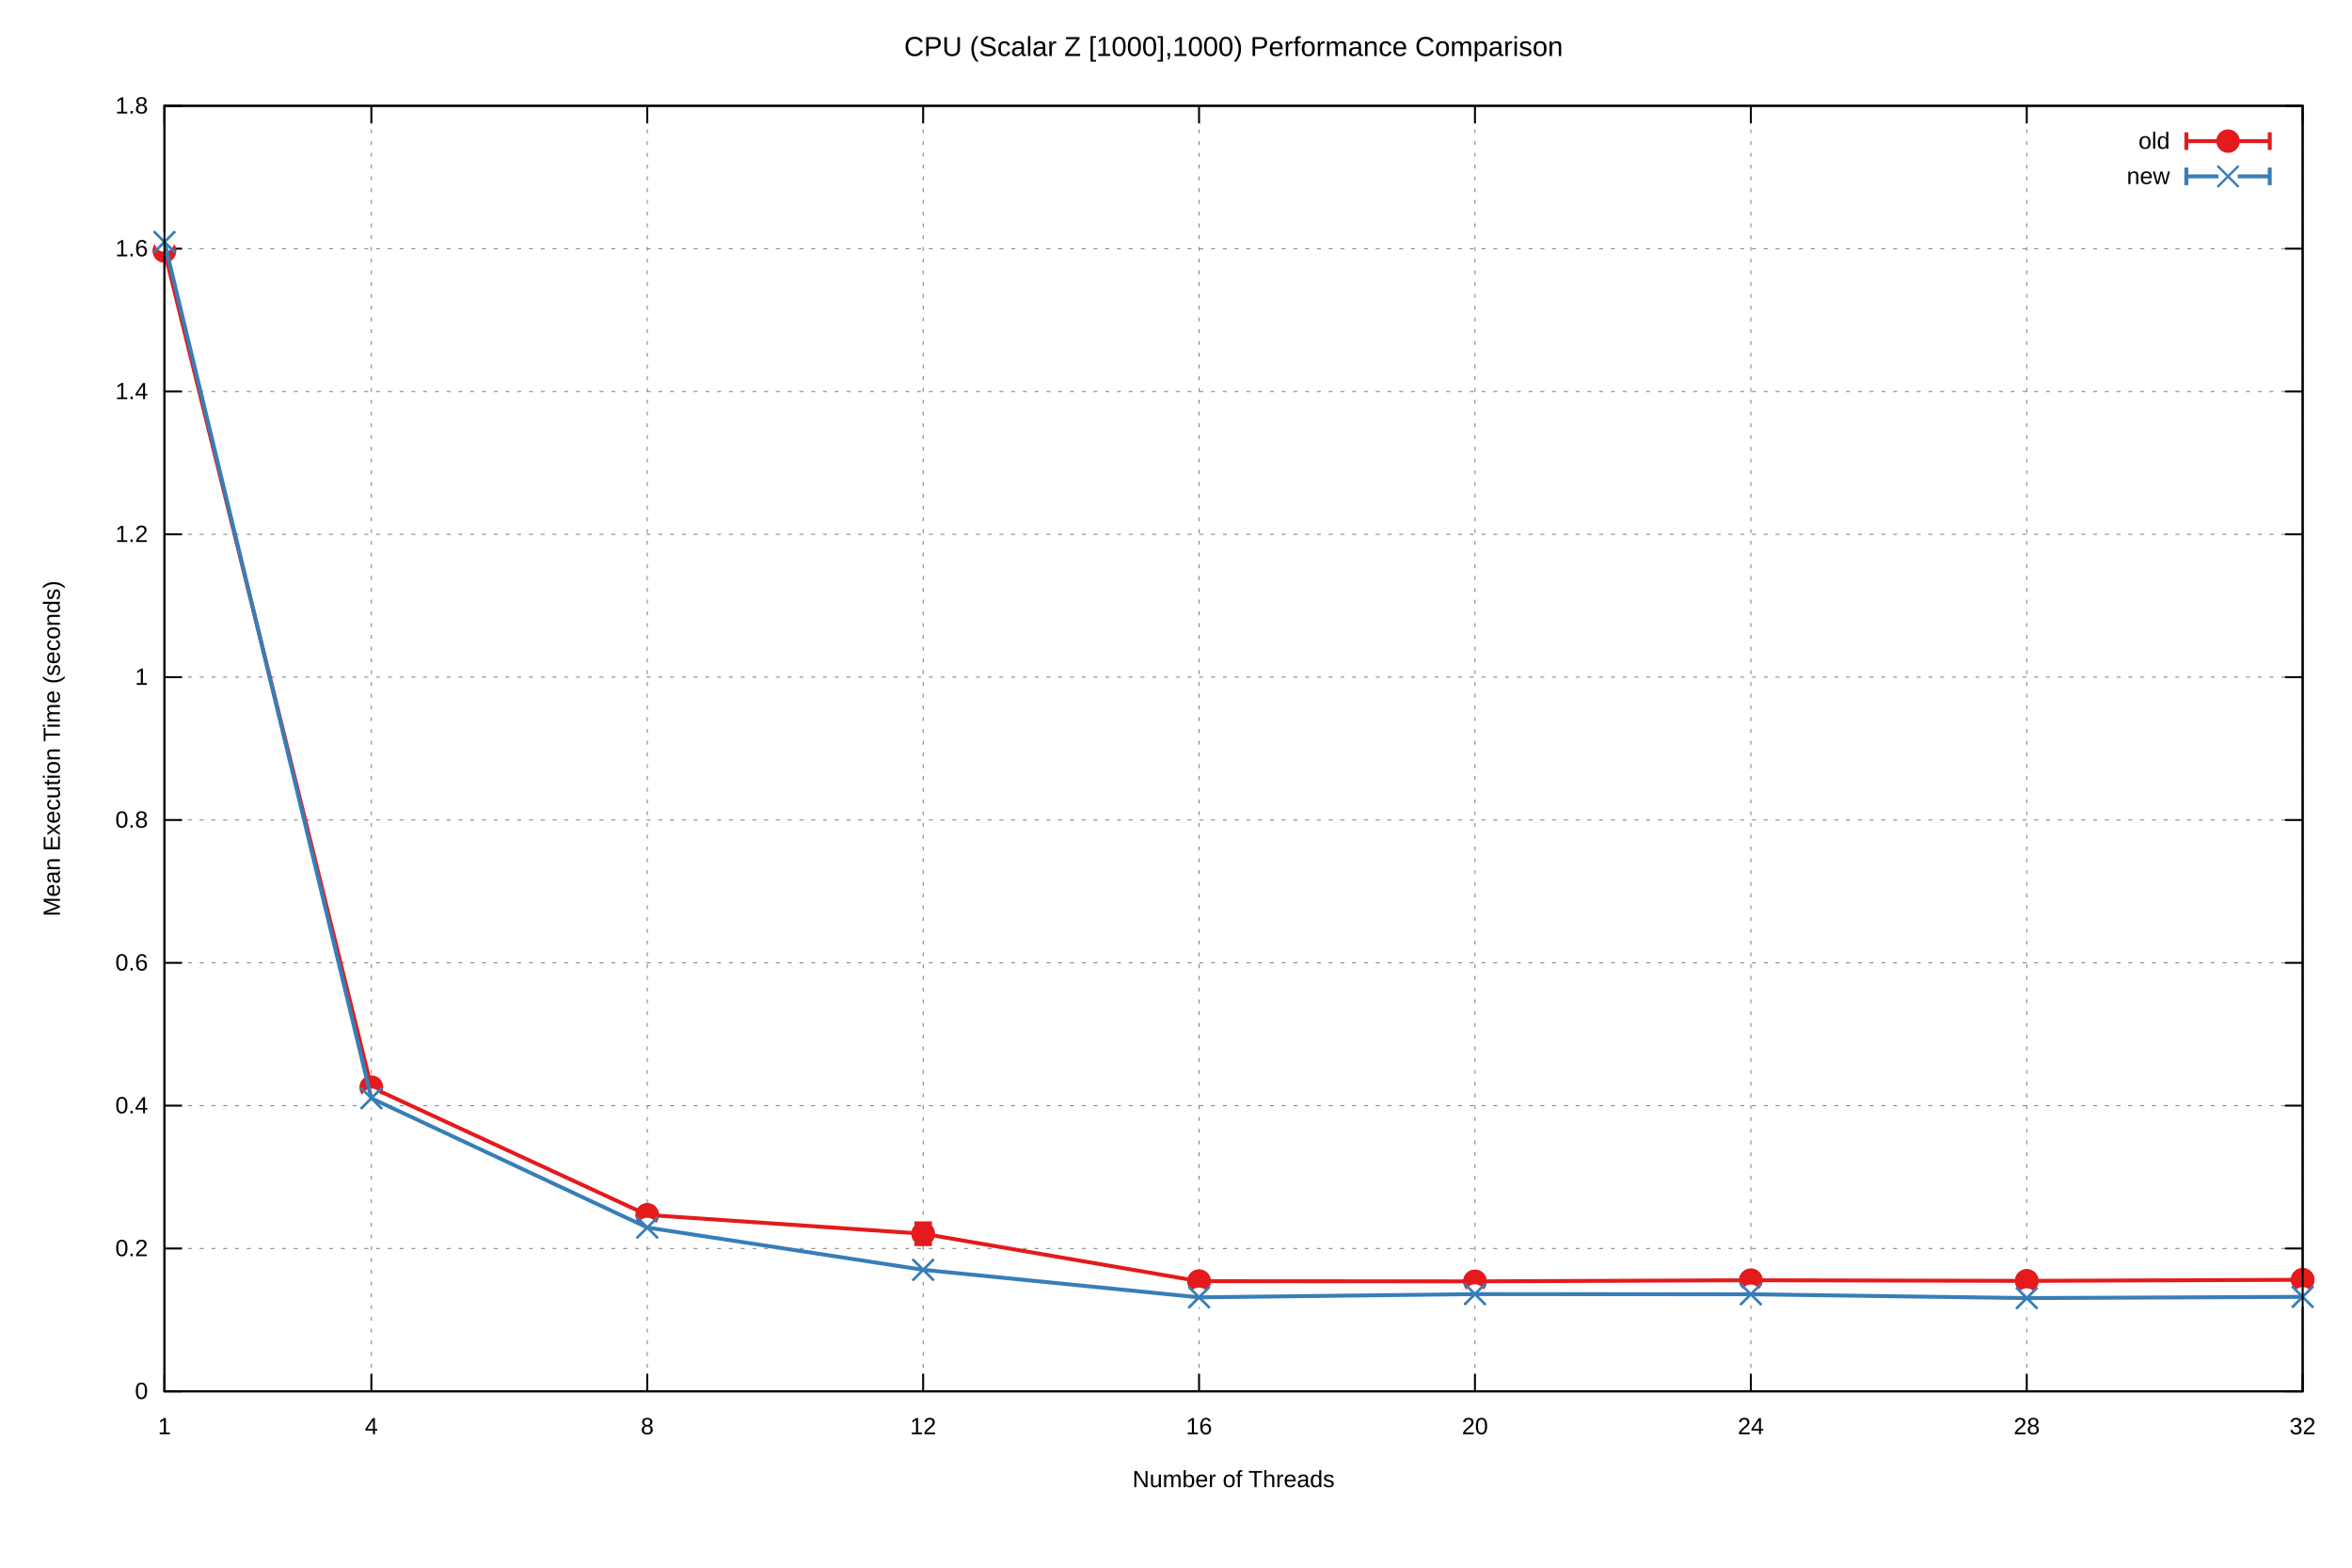
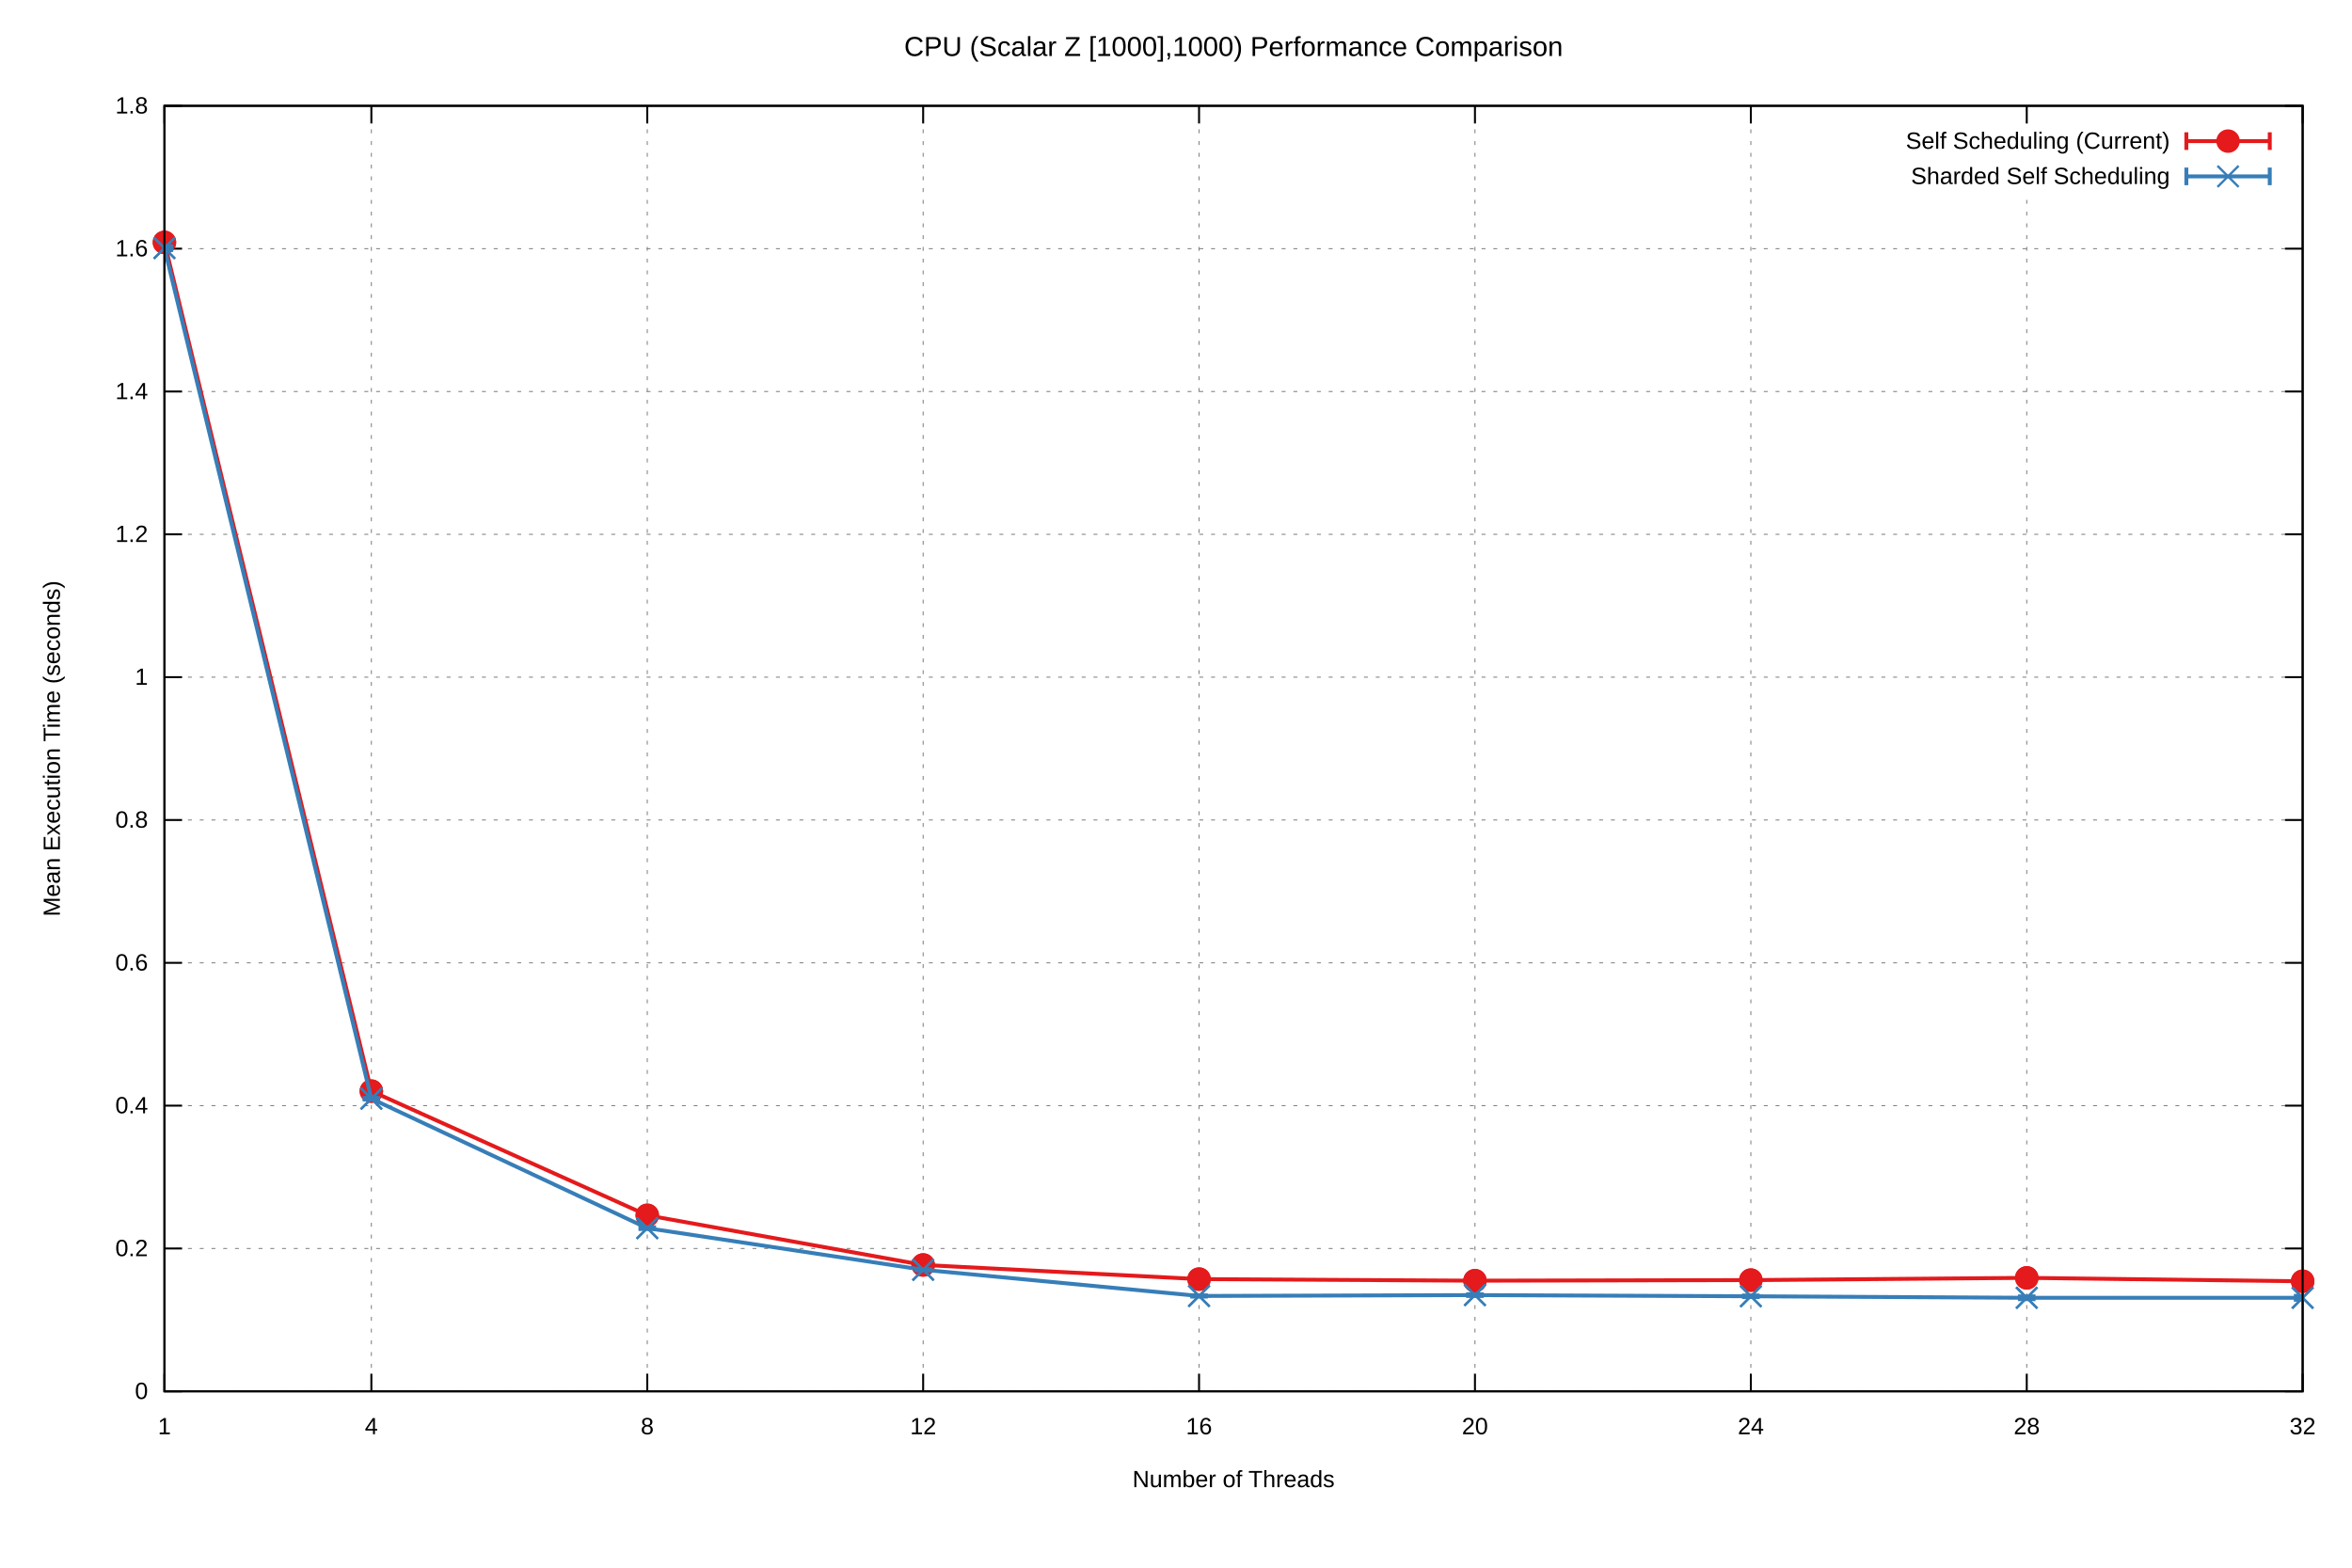
<svg xmlns="http://www.w3.org/2000/svg" xmlns:xlink="http://www.w3.org/1999/xlink" width="1200" height="800" viewBox="0 0 1200 800">
  <g id="gnuplot_canvas">
    <rect x="0" y="0" width="1200" height="800" fill="none" />
    <defs>
      <circle id="gpDot" r="0.5" stroke-width="0.5" stroke="currentColor" />
      <path id="gpPt0" stroke-width="0.222" stroke="currentColor" d="M-1,0 h2 M0,-1 v2" />
      <path id="gpPt1" stroke-width="0.222" stroke="currentColor" d="M-1,-1 L1,1 M1,-1 L-1,1" />
      <path id="gpPt2" stroke-width="0.222" stroke="currentColor" d="M-1,0 L1,0 M0,-1 L0,1 M-1,-1 L1,1 M-1,1 L1,-1" />
      <rect id="gpPt3" stroke-width="0.222" stroke="currentColor" x="-1" y="-1" width="2" height="2" />
      <rect id="gpPt4" stroke-width="0.222" stroke="currentColor" fill="currentColor" x="-1" y="-1" width="2" height="2" />
      <circle id="gpPt5" stroke-width="0.222" stroke="currentColor" cx="0" cy="0" r="1" />
      <use xlink:href="#gpPt5" id="gpPt6" fill="currentColor" stroke="none" />
      <path id="gpPt7" stroke-width="0.222" stroke="currentColor" d="M0,-1.33 L-1.33,0.67 L1.33,0.67 z" />
      <use xlink:href="#gpPt7" id="gpPt8" fill="currentColor" stroke="none" />
      <use xlink:href="#gpPt7" id="gpPt9" stroke="currentColor" transform="rotate(180)" />
      <use xlink:href="#gpPt9" id="gpPt10" fill="currentColor" stroke="none" />
      <use xlink:href="#gpPt3" id="gpPt11" stroke="currentColor" transform="rotate(45)" />
      <use xlink:href="#gpPt11" id="gpPt12" fill="currentColor" stroke="none" />
      <path id="gpPt13" stroke-width="0.222" stroke="currentColor" d="M0,1.330 L1.265,0.411 L0.782,-1.067 L-0.782,-1.076 L-1.265,0.411 z" />
      <use xlink:href="#gpPt13" id="gpPt14" fill="currentColor" stroke="none" />
      <filter id="textbox" filterUnits="objectBoundingBox" x="0" y="0" height="1" width="1">
        <feFlood flood-color="white" flood-opacity="1" result="bgnd" />
        <feComposite in="SourceGraphic" in2="bgnd" operator="atop" />
      </filter>
      <filter id="greybox" filterUnits="objectBoundingBox" x="0" y="0" height="1" width="1">
        <feFlood flood-color="lightgrey" flood-opacity="1" result="grey" />
        <feComposite in="SourceGraphic" in2="grey" operator="atop" />
      </filter>
    </defs>
    <g fill="none" color="white" stroke="currentColor" stroke-width="1.00" stroke-linecap="butt" stroke-linejoin="miter">
</g>
    <g fill="none" color="black" stroke="currentColor" stroke-width="1.00" stroke-linecap="butt" stroke-linejoin="miter">
</g>
    <g fill="none" color="black" stroke="black" stroke-width="0.50" stroke-linecap="butt" stroke-linejoin="miter">
</g>
    <g fill="none" color="gray" stroke="currentColor" stroke-width="0.50" stroke-linecap="butt" stroke-linejoin="miter">
      <path stroke="gray" stroke-dasharray="2,4" class="gridline" d="M83.90,710.00 L1174.82,710.00  " />
    </g>
    <g fill="none" color="gray" stroke="gray" stroke-width="1.00" stroke-linecap="butt" stroke-linejoin="miter">
</g>
    <g fill="none" color="black" stroke="currentColor" stroke-width="1.00" stroke-linecap="butt" stroke-linejoin="miter">
      <path stroke="black" d="M83.90,710.00 L92.90,710.00 M1174.82,710.00 L1165.82,710.00  " />
      <g transform="translate(75.51,713.90)" stroke="none" fill="black" font-family="Arial" font-size="12.00" text-anchor="end">
        <text>
          <tspan font-family="Arial"> 0</tspan>
        </text>
      </g>
    </g>
    <g fill="none" color="black" stroke="currentColor" stroke-width="1.00" stroke-linecap="butt" stroke-linejoin="miter">
</g>
    <g fill="none" color="black" stroke="black" stroke-width="0.50" stroke-linecap="butt" stroke-linejoin="miter">
</g>
    <g fill="none" color="gray" stroke="currentColor" stroke-width="0.50" stroke-linecap="butt" stroke-linejoin="miter">
      <path stroke="gray" stroke-dasharray="2,4" class="gridline" d="M83.90,637.11 L1174.82,637.11  " />
    </g>
    <g fill="none" color="gray" stroke="gray" stroke-width="1.00" stroke-linecap="butt" stroke-linejoin="miter">
</g>
    <g fill="none" color="black" stroke="currentColor" stroke-width="1.00" stroke-linecap="butt" stroke-linejoin="miter">
      <path stroke="black" d="M83.90,637.11 L92.90,637.11 M1174.82,637.11 L1165.82,637.11  " />
      <g transform="translate(75.51,641.01)" stroke="none" fill="black" font-family="Arial" font-size="12.00" text-anchor="end">
        <text>
          <tspan font-family="Arial"> 0.2</tspan>
        </text>
      </g>
    </g>
    <g fill="none" color="black" stroke="currentColor" stroke-width="1.00" stroke-linecap="butt" stroke-linejoin="miter">
</g>
    <g fill="none" color="black" stroke="black" stroke-width="0.50" stroke-linecap="butt" stroke-linejoin="miter">
</g>
    <g fill="none" color="gray" stroke="currentColor" stroke-width="0.50" stroke-linecap="butt" stroke-linejoin="miter">
      <path stroke="gray" stroke-dasharray="2,4" class="gridline" d="M83.90,564.22 L1174.82,564.22  " />
    </g>
    <g fill="none" color="gray" stroke="gray" stroke-width="1.00" stroke-linecap="butt" stroke-linejoin="miter">
</g>
    <g fill="none" color="black" stroke="currentColor" stroke-width="1.00" stroke-linecap="butt" stroke-linejoin="miter">
      <path stroke="black" d="M83.90,564.22 L92.90,564.22 M1174.82,564.22 L1165.82,564.22  " />
      <g transform="translate(75.51,568.12)" stroke="none" fill="black" font-family="Arial" font-size="12.00" text-anchor="end">
        <text>
          <tspan font-family="Arial"> 0.4</tspan>
        </text>
      </g>
    </g>
    <g fill="none" color="black" stroke="currentColor" stroke-width="1.00" stroke-linecap="butt" stroke-linejoin="miter">
</g>
    <g fill="none" color="black" stroke="black" stroke-width="0.50" stroke-linecap="butt" stroke-linejoin="miter">
</g>
    <g fill="none" color="gray" stroke="currentColor" stroke-width="0.50" stroke-linecap="butt" stroke-linejoin="miter">
      <path stroke="gray" stroke-dasharray="2,4" class="gridline" d="M83.90,491.34 L1174.82,491.34  " />
    </g>
    <g fill="none" color="gray" stroke="gray" stroke-width="1.00" stroke-linecap="butt" stroke-linejoin="miter">
</g>
    <g fill="none" color="black" stroke="currentColor" stroke-width="1.00" stroke-linecap="butt" stroke-linejoin="miter">
      <path stroke="black" d="M83.90,491.34 L92.90,491.34 M1174.82,491.34 L1165.82,491.34  " />
      <g transform="translate(75.51,495.24)" stroke="none" fill="black" font-family="Arial" font-size="12.00" text-anchor="end">
        <text>
          <tspan font-family="Arial"> 0.6</tspan>
        </text>
      </g>
    </g>
    <g fill="none" color="black" stroke="currentColor" stroke-width="1.00" stroke-linecap="butt" stroke-linejoin="miter">
</g>
    <g fill="none" color="black" stroke="black" stroke-width="0.50" stroke-linecap="butt" stroke-linejoin="miter">
</g>
    <g fill="none" color="gray" stroke="currentColor" stroke-width="0.50" stroke-linecap="butt" stroke-linejoin="miter">
      <path stroke="gray" stroke-dasharray="2,4" class="gridline" d="M83.90,418.45 L1174.82,418.45  " />
    </g>
    <g fill="none" color="gray" stroke="gray" stroke-width="1.00" stroke-linecap="butt" stroke-linejoin="miter">
</g>
    <g fill="none" color="black" stroke="currentColor" stroke-width="1.00" stroke-linecap="butt" stroke-linejoin="miter">
      <path stroke="black" d="M83.90,418.45 L92.90,418.45 M1174.82,418.45 L1165.82,418.45  " />
      <g transform="translate(75.51,422.35)" stroke="none" fill="black" font-family="Arial" font-size="12.00" text-anchor="end">
        <text>
          <tspan font-family="Arial"> 0.8</tspan>
        </text>
      </g>
    </g>
    <g fill="none" color="black" stroke="currentColor" stroke-width="1.00" stroke-linecap="butt" stroke-linejoin="miter">
</g>
    <g fill="none" color="black" stroke="black" stroke-width="0.50" stroke-linecap="butt" stroke-linejoin="miter">
</g>
    <g fill="none" color="gray" stroke="currentColor" stroke-width="0.50" stroke-linecap="butt" stroke-linejoin="miter">
      <path stroke="gray" stroke-dasharray="2,4" class="gridline" d="M83.90,345.56 L1174.82,345.56  " />
    </g>
    <g fill="none" color="gray" stroke="gray" stroke-width="1.00" stroke-linecap="butt" stroke-linejoin="miter">
</g>
    <g fill="none" color="black" stroke="currentColor" stroke-width="1.00" stroke-linecap="butt" stroke-linejoin="miter">
      <path stroke="black" d="M83.90,345.56 L92.90,345.56 M1174.82,345.56 L1165.82,345.56  " />
      <g transform="translate(75.51,349.46)" stroke="none" fill="black" font-family="Arial" font-size="12.00" text-anchor="end">
        <text>
          <tspan font-family="Arial"> 1</tspan>
        </text>
      </g>
    </g>
    <g fill="none" color="black" stroke="currentColor" stroke-width="1.00" stroke-linecap="butt" stroke-linejoin="miter">
</g>
    <g fill="none" color="black" stroke="black" stroke-width="0.50" stroke-linecap="butt" stroke-linejoin="miter">
</g>
    <g fill="none" color="gray" stroke="currentColor" stroke-width="0.50" stroke-linecap="butt" stroke-linejoin="miter">
      <path stroke="gray" stroke-dasharray="2,4" class="gridline" d="M83.90,272.67 L1174.82,272.67  " />
    </g>
    <g fill="none" color="gray" stroke="gray" stroke-width="1.00" stroke-linecap="butt" stroke-linejoin="miter">
</g>
    <g fill="none" color="black" stroke="currentColor" stroke-width="1.00" stroke-linecap="butt" stroke-linejoin="miter">
      <path stroke="black" d="M83.90,272.67 L92.90,272.67 M1174.82,272.67 L1165.82,272.67  " />
      <g transform="translate(75.51,276.57)" stroke="none" fill="black" font-family="Arial" font-size="12.00" text-anchor="end">
        <text>
          <tspan font-family="Arial"> 1.2</tspan>
        </text>
      </g>
    </g>
    <g fill="none" color="black" stroke="currentColor" stroke-width="1.00" stroke-linecap="butt" stroke-linejoin="miter">
</g>
    <g fill="none" color="black" stroke="black" stroke-width="0.50" stroke-linecap="butt" stroke-linejoin="miter">
</g>
    <g fill="none" color="gray" stroke="currentColor" stroke-width="0.50" stroke-linecap="butt" stroke-linejoin="miter">
      <path stroke="gray" stroke-dasharray="2,4" class="gridline" d="M83.90,199.79 L1174.82,199.79  " />
    </g>
    <g fill="none" color="gray" stroke="gray" stroke-width="1.00" stroke-linecap="butt" stroke-linejoin="miter">
</g>
    <g fill="none" color="black" stroke="currentColor" stroke-width="1.00" stroke-linecap="butt" stroke-linejoin="miter">
      <path stroke="black" d="M83.90,199.79 L92.90,199.79 M1174.82,199.79 L1165.82,199.79  " />
      <g transform="translate(75.51,203.69)" stroke="none" fill="black" font-family="Arial" font-size="12.00" text-anchor="end">
        <text>
          <tspan font-family="Arial"> 1.4</tspan>
        </text>
      </g>
    </g>
    <g fill="none" color="black" stroke="currentColor" stroke-width="1.00" stroke-linecap="butt" stroke-linejoin="miter">
</g>
    <g fill="none" color="black" stroke="black" stroke-width="0.50" stroke-linecap="butt" stroke-linejoin="miter">
</g>
    <g fill="none" color="gray" stroke="currentColor" stroke-width="0.50" stroke-linecap="butt" stroke-linejoin="miter">
      <path stroke="gray" stroke-dasharray="2,4" class="gridline" d="M83.90,126.90 L1174.82,126.90  " />
    </g>
    <g fill="none" color="gray" stroke="gray" stroke-width="1.00" stroke-linecap="butt" stroke-linejoin="miter">
</g>
    <g fill="none" color="black" stroke="currentColor" stroke-width="1.00" stroke-linecap="butt" stroke-linejoin="miter">
      <path stroke="black" d="M83.90,126.90 L92.90,126.90 M1174.82,126.90 L1165.82,126.90  " />
      <g transform="translate(75.51,130.80)" stroke="none" fill="black" font-family="Arial" font-size="12.00" text-anchor="end">
        <text>
          <tspan font-family="Arial"> 1.6</tspan>
        </text>
      </g>
    </g>
    <g fill="none" color="black" stroke="currentColor" stroke-width="1.00" stroke-linecap="butt" stroke-linejoin="miter">
</g>
    <g fill="none" color="black" stroke="black" stroke-width="0.50" stroke-linecap="butt" stroke-linejoin="miter">
</g>
    <g fill="none" color="gray" stroke="currentColor" stroke-width="0.50" stroke-linecap="butt" stroke-linejoin="miter">
      <path stroke="gray" stroke-dasharray="2,4" class="gridline" d="M83.90,54.01 L1174.82,54.01  " />
    </g>
    <g fill="none" color="gray" stroke="gray" stroke-width="1.00" stroke-linecap="butt" stroke-linejoin="miter">
</g>
    <g fill="none" color="black" stroke="currentColor" stroke-width="1.00" stroke-linecap="butt" stroke-linejoin="miter">
      <path stroke="black" d="M83.90,54.01 L92.90,54.01 M1174.82,54.01 L1165.82,54.01  " />
      <g transform="translate(75.51,57.91)" stroke="none" fill="black" font-family="Arial" font-size="12.00" text-anchor="end">
        <text>
          <tspan font-family="Arial"> 1.8</tspan>
        </text>
      </g>
    </g>
    <g fill="none" color="black" stroke="currentColor" stroke-width="1.00" stroke-linecap="butt" stroke-linejoin="miter">
</g>
    <g fill="none" color="black" stroke="black" stroke-width="0.50" stroke-linecap="butt" stroke-linejoin="miter">
</g>
    <g fill="none" color="gray" stroke="currentColor" stroke-width="0.50" stroke-linecap="butt" stroke-linejoin="miter">
      <path stroke="gray" stroke-dasharray="2,4" class="gridline" d="M83.90,710.00 L83.90,54.01  " />
    </g>
    <g fill="none" color="gray" stroke="gray" stroke-width="1.00" stroke-linecap="butt" stroke-linejoin="miter">
</g>
    <g fill="none" color="black" stroke="currentColor" stroke-width="1.00" stroke-linecap="butt" stroke-linejoin="miter">
      <path stroke="black" d="M83.90,710.00 L83.90,701.00 M83.90,54.01 L83.90,63.01  " />
      <g transform="translate(83.90,731.90)" stroke="none" fill="black" font-family="Arial" font-size="12.00" text-anchor="middle">
        <text>
          <tspan font-family="Arial"> 1</tspan>
        </text>
      </g>
    </g>
    <g fill="none" color="black" stroke="currentColor" stroke-width="1.00" stroke-linecap="butt" stroke-linejoin="miter">
</g>
    <g fill="none" color="black" stroke="black" stroke-width="0.50" stroke-linecap="butt" stroke-linejoin="miter">
</g>
    <g fill="none" color="gray" stroke="currentColor" stroke-width="0.50" stroke-linecap="butt" stroke-linejoin="miter">
      <path stroke="gray" stroke-dasharray="2,4" class="gridline" d="M189.47,710.00 L189.47,54.01  " />
    </g>
    <g fill="none" color="gray" stroke="gray" stroke-width="1.00" stroke-linecap="butt" stroke-linejoin="miter">
</g>
    <g fill="none" color="black" stroke="currentColor" stroke-width="1.00" stroke-linecap="butt" stroke-linejoin="miter">
      <path stroke="black" d="M189.47,710.00 L189.47,701.00 M189.47,54.01 L189.47,63.01  " />
      <g transform="translate(189.47,731.90)" stroke="none" fill="black" font-family="Arial" font-size="12.00" text-anchor="middle">
        <text>
          <tspan font-family="Arial"> 4</tspan>
        </text>
      </g>
    </g>
    <g fill="none" color="black" stroke="currentColor" stroke-width="1.00" stroke-linecap="butt" stroke-linejoin="miter">
</g>
    <g fill="none" color="black" stroke="black" stroke-width="0.50" stroke-linecap="butt" stroke-linejoin="miter">
</g>
    <g fill="none" color="gray" stroke="currentColor" stroke-width="0.50" stroke-linecap="butt" stroke-linejoin="miter">
      <path stroke="gray" stroke-dasharray="2,4" class="gridline" d="M330.24,710.00 L330.24,54.01  " />
    </g>
    <g fill="none" color="gray" stroke="gray" stroke-width="1.00" stroke-linecap="butt" stroke-linejoin="miter">
</g>
    <g fill="none" color="black" stroke="currentColor" stroke-width="1.00" stroke-linecap="butt" stroke-linejoin="miter">
      <path stroke="black" d="M330.24,710.00 L330.24,701.00 M330.24,54.01 L330.24,63.01  " />
      <g transform="translate(330.24,731.90)" stroke="none" fill="black" font-family="Arial" font-size="12.00" text-anchor="middle">
        <text>
          <tspan font-family="Arial"> 8</tspan>
        </text>
      </g>
    </g>
    <g fill="none" color="black" stroke="currentColor" stroke-width="1.00" stroke-linecap="butt" stroke-linejoin="miter">
</g>
    <g fill="none" color="black" stroke="black" stroke-width="0.50" stroke-linecap="butt" stroke-linejoin="miter">
</g>
    <g fill="none" color="gray" stroke="currentColor" stroke-width="0.50" stroke-linecap="butt" stroke-linejoin="miter">
      <path stroke="gray" stroke-dasharray="2,4" class="gridline" d="M471.00,710.00 L471.00,54.01  " />
    </g>
    <g fill="none" color="gray" stroke="gray" stroke-width="1.00" stroke-linecap="butt" stroke-linejoin="miter">
</g>
    <g fill="none" color="black" stroke="currentColor" stroke-width="1.00" stroke-linecap="butt" stroke-linejoin="miter">
      <path stroke="black" d="M471.00,710.00 L471.00,701.00 M471.00,54.01 L471.00,63.01  " />
      <g transform="translate(471.00,731.90)" stroke="none" fill="black" font-family="Arial" font-size="12.00" text-anchor="middle">
        <text>
          <tspan font-family="Arial"> 12</tspan>
        </text>
      </g>
    </g>
    <g fill="none" color="black" stroke="currentColor" stroke-width="1.00" stroke-linecap="butt" stroke-linejoin="miter">
</g>
    <g fill="none" color="black" stroke="black" stroke-width="0.50" stroke-linecap="butt" stroke-linejoin="miter">
</g>
    <g fill="none" color="gray" stroke="currentColor" stroke-width="0.50" stroke-linecap="butt" stroke-linejoin="miter">
      <path stroke="gray" stroke-dasharray="2,4" class="gridline" d="M611.76,710.00 L611.76,54.01  " />
    </g>
    <g fill="none" color="gray" stroke="gray" stroke-width="1.00" stroke-linecap="butt" stroke-linejoin="miter">
</g>
    <g fill="none" color="black" stroke="currentColor" stroke-width="1.00" stroke-linecap="butt" stroke-linejoin="miter">
      <path stroke="black" d="M611.76,710.00 L611.76,701.00 M611.76,54.01 L611.76,63.01  " />
      <g transform="translate(611.76,731.90)" stroke="none" fill="black" font-family="Arial" font-size="12.00" text-anchor="middle">
        <text>
          <tspan font-family="Arial"> 16</tspan>
        </text>
      </g>
    </g>
    <g fill="none" color="black" stroke="currentColor" stroke-width="1.00" stroke-linecap="butt" stroke-linejoin="miter">
</g>
    <g fill="none" color="black" stroke="black" stroke-width="0.50" stroke-linecap="butt" stroke-linejoin="miter">
</g>
    <g fill="none" color="gray" stroke="currentColor" stroke-width="0.50" stroke-linecap="butt" stroke-linejoin="miter">
      <path stroke="gray" stroke-dasharray="2,4" class="gridline" d="M752.53,710.00 L752.53,54.01  " />
    </g>
    <g fill="none" color="gray" stroke="gray" stroke-width="1.00" stroke-linecap="butt" stroke-linejoin="miter">
</g>
    <g fill="none" color="black" stroke="currentColor" stroke-width="1.00" stroke-linecap="butt" stroke-linejoin="miter">
      <path stroke="black" d="M752.53,710.00 L752.53,701.00 M752.53,54.01 L752.53,63.01  " />
      <g transform="translate(752.53,731.90)" stroke="none" fill="black" font-family="Arial" font-size="12.00" text-anchor="middle">
        <text>
          <tspan font-family="Arial"> 20</tspan>
        </text>
      </g>
    </g>
    <g fill="none" color="black" stroke="currentColor" stroke-width="1.00" stroke-linecap="butt" stroke-linejoin="miter">
</g>
    <g fill="none" color="black" stroke="black" stroke-width="0.50" stroke-linecap="butt" stroke-linejoin="miter">
</g>
    <g fill="none" color="gray" stroke="currentColor" stroke-width="0.50" stroke-linecap="butt" stroke-linejoin="miter">
      <path stroke="gray" stroke-dasharray="2,4" class="gridline" d="M893.29,710.00 L893.29,54.01  " />
    </g>
    <g fill="none" color="gray" stroke="gray" stroke-width="1.00" stroke-linecap="butt" stroke-linejoin="miter">
</g>
    <g fill="none" color="black" stroke="currentColor" stroke-width="1.00" stroke-linecap="butt" stroke-linejoin="miter">
      <path stroke="black" d="M893.29,710.00 L893.29,701.00 M893.29,54.01 L893.29,63.01  " />
      <g transform="translate(893.29,731.90)" stroke="none" fill="black" font-family="Arial" font-size="12.00" text-anchor="middle">
        <text>
          <tspan font-family="Arial"> 24</tspan>
        </text>
      </g>
    </g>
    <g fill="none" color="black" stroke="currentColor" stroke-width="1.00" stroke-linecap="butt" stroke-linejoin="miter">
</g>
    <g fill="none" color="black" stroke="black" stroke-width="0.50" stroke-linecap="butt" stroke-linejoin="miter">
</g>
    <g fill="none" color="gray" stroke="currentColor" stroke-width="0.50" stroke-linecap="butt" stroke-linejoin="miter">
-       <path stroke="gray" stroke-dasharray="2,4" class="gridline" d="M1034.06,710.00 L1034.06,54.01  " />
+       <path stroke="gray" stroke-dasharray="2,4" class="gridline" d="M1034.06,710.00 L1034.06,99.01 M1034.06,63.01 L1034.06,54.01  " />
    </g>
    <g fill="none" color="gray" stroke="gray" stroke-width="1.00" stroke-linecap="butt" stroke-linejoin="miter">
</g>
    <g fill="none" color="black" stroke="currentColor" stroke-width="1.00" stroke-linecap="butt" stroke-linejoin="miter">
      <path stroke="black" d="M1034.06,710.00 L1034.06,701.00 M1034.06,54.01 L1034.06,63.01  " />
      <g transform="translate(1034.06,731.90)" stroke="none" fill="black" font-family="Arial" font-size="12.00" text-anchor="middle">
        <text>
          <tspan font-family="Arial"> 28</tspan>
        </text>
      </g>
    </g>
    <g fill="none" color="black" stroke="currentColor" stroke-width="1.00" stroke-linecap="butt" stroke-linejoin="miter">
</g>
    <g fill="none" color="black" stroke="black" stroke-width="0.50" stroke-linecap="butt" stroke-linejoin="miter">
</g>
    <g fill="none" color="gray" stroke="currentColor" stroke-width="0.50" stroke-linecap="butt" stroke-linejoin="miter">
      <path stroke="gray" stroke-dasharray="2,4" class="gridline" d="M1174.82,710.00 L1174.82,54.01  " />
    </g>
    <g fill="none" color="gray" stroke="gray" stroke-width="1.00" stroke-linecap="butt" stroke-linejoin="miter">
</g>
    <g fill="none" color="black" stroke="currentColor" stroke-width="1.00" stroke-linecap="butt" stroke-linejoin="miter">
      <path stroke="black" d="M1174.82,710.00 L1174.82,701.00 M1174.82,54.01 L1174.82,63.01  " />
      <g transform="translate(1174.82,731.90)" stroke="none" fill="black" font-family="Arial" font-size="12.00" text-anchor="middle">
        <text>
          <tspan font-family="Arial"> 32</tspan>
        </text>
      </g>
    </g>
    <g fill="none" color="black" stroke="currentColor" stroke-width="1.00" stroke-linecap="butt" stroke-linejoin="miter">
</g>
    <g fill="none" color="black" stroke="currentColor" stroke-width="1.00" stroke-linecap="butt" stroke-linejoin="miter">
      <path stroke="black" d="M83.90,54.01 L83.90,710.00 L1174.82,710.00 L1174.82,54.01 L83.90,54.01 Z  " />
    </g>
    <g fill="none" color="black" stroke="currentColor" stroke-width="1.00" stroke-linecap="butt" stroke-linejoin="miter">
+       <g transform="translate(30.55,382.01) rotate(270)" stroke="none" fill="black" font-family="Arial" font-size="12.00" text-anchor="middle">
+         <text>
+           <tspan font-family="Arial">Mean Execution Time (seconds)</tspan>
+         </text>
+       </g>
+     </g>
+     <g fill="none" color="black" stroke="currentColor" stroke-width="1.00" stroke-linecap="butt" stroke-linejoin="miter">
+       <g transform="translate(629.36,758.90)" stroke="none" fill="black" font-family="Arial" font-size="12.00" text-anchor="middle">
+         <text>
+           <tspan font-family="Arial">Number of Threads</tspan>
+         </text>
+       </g>
+     </g>
+     <g fill="none" color="black" stroke="currentColor" stroke-width="1.00" stroke-linecap="butt" stroke-linejoin="miter">
</g>
    <g id="gnuplot_plot_1">
-       <g fill="none" color="white" stroke="black" stroke-width="2.00" stroke-linecap="butt" stroke-linejoin="miter">
+       <g fill="none" color="white" stroke="currentColor" stroke-width="2.00" stroke-linecap="butt" stroke-linejoin="miter">
</g>
      <g fill="none" color="black" stroke="currentColor" stroke-width="2.00" stroke-linecap="butt" stroke-linejoin="miter">
        <g transform="translate(1107.09,75.91)" stroke="none" fill="black" font-family="Arial" font-size="12.00" text-anchor="end">
          <text>
-             <tspan font-family="Arial">old</tspan>
+             <tspan font-family="Arial">Self Scheduling (Current)</tspan>
          </text>
        </g>
      </g>
      <g fill="none" color="black" stroke="currentColor" stroke-width="2.00" stroke-linecap="butt" stroke-linejoin="miter">
-         <path stroke="rgb(228,  26,  28)" d="M1115.48,72.01 L1158.04,72.01 M1115.48,67.51 L1115.48,76.51 M1158.04,67.51 L1158.04,76.51 M83.90,128.51 L83.90,127.56   M83.90,128.51 L88.40,128.51 M83.90,127.56 L88.40,127.56 M189.47,555.21 L189.47,554.53 M184.97,555.21 L193.97,555.21   M184.97,554.53 L193.97,554.53 M330.24,620.24 L330.24,619.71 M325.74,620.24 L334.74,620.24 M325.74,619.71 L334.74,619.71   M471.00,634.90 L471.00,624.28 M466.50,634.90 L475.50,634.90 M466.50,624.28 L475.50,624.28 M611.76,654.66 L611.76,652.94   M607.26,654.66 L616.26,654.66 M607.26,652.94 L616.26,652.94 M752.53,654.45 L752.53,653.33 M748.03,654.45 L757.03,654.45   M748.03,653.33 L757.03,653.33 M893.29,654.14 L893.29,652.50 M888.79,654.14 L897.79,654.14 M888.79,652.50 L897.79,652.50   M1034.06,654.31 L1034.06,652.97 M1029.56,654.31 L1038.56,654.31 M1029.56,652.97 L1038.56,652.97 M1174.82,654.87 L1174.82,651.30   M1170.32,654.87 L1174.82,654.87 M1170.32,651.30 L1174.82,651.30  " />
-       </g>
-       <g fill="none" color="black" stroke="currentColor" stroke-width="2.00" stroke-linecap="butt" stroke-linejoin="miter">
-         <use xlink:href="#gpPt6" transform="translate(83.90,128.04) scale(4.50)" color="white" />
-       </g>
-       <g fill="none" color="black" stroke="currentColor" stroke-width="2.00" stroke-linecap="butt" stroke-linejoin="miter">
-         <use xlink:href="#gpPt6" transform="translate(83.90,128.04) scale(5.40)" color="rgb(228,  26,  28)" />
-         <use xlink:href="#gpPt6" transform="translate(189.47,554.87) scale(4.50)" color="white" />
-       </g>
-       <g fill="none" color="black" stroke="currentColor" stroke-width="2.00" stroke-linecap="butt" stroke-linejoin="miter">
-         <use xlink:href="#gpPt6" transform="translate(189.47,554.87) scale(5.40)" color="rgb(228,  26,  28)" />
-         <use xlink:href="#gpPt6" transform="translate(330.24,619.98) scale(4.50)" color="white" />
-       </g>
-       <g fill="none" color="black" stroke="currentColor" stroke-width="2.00" stroke-linecap="butt" stroke-linejoin="miter">
-         <use xlink:href="#gpPt6" transform="translate(330.24,619.98) scale(5.40)" color="rgb(228,  26,  28)" />
-         <use xlink:href="#gpPt6" transform="translate(471.00,629.59) scale(4.50)" color="white" />
-       </g>
-       <g fill="none" color="black" stroke="currentColor" stroke-width="2.00" stroke-linecap="butt" stroke-linejoin="miter">
-         <use xlink:href="#gpPt6" transform="translate(471.00,629.59) scale(5.40)" color="rgb(228,  26,  28)" />
-         <use xlink:href="#gpPt6" transform="translate(611.76,653.80) scale(4.50)" color="white" />
-       </g>
-       <g fill="none" color="black" stroke="currentColor" stroke-width="2.00" stroke-linecap="butt" stroke-linejoin="miter">
-         <use xlink:href="#gpPt6" transform="translate(611.76,653.80) scale(5.40)" color="rgb(228,  26,  28)" />
-         <use xlink:href="#gpPt6" transform="translate(752.53,653.89) scale(4.50)" color="white" />
-       </g>
-       <g fill="none" color="black" stroke="currentColor" stroke-width="2.00" stroke-linecap="butt" stroke-linejoin="miter">
-         <use xlink:href="#gpPt6" transform="translate(752.53,653.89) scale(5.40)" color="rgb(228,  26,  28)" />
-         <use xlink:href="#gpPt6" transform="translate(893.29,653.32) scale(4.50)" color="white" />
-       </g>
-       <g fill="none" color="black" stroke="currentColor" stroke-width="2.00" stroke-linecap="butt" stroke-linejoin="miter">
-         <use xlink:href="#gpPt6" transform="translate(893.29,653.32) scale(5.40)" color="rgb(228,  26,  28)" />
-         <use xlink:href="#gpPt6" transform="translate(1034.06,653.64) scale(4.50)" color="white" />
-       </g>
-       <g fill="none" color="black" stroke="currentColor" stroke-width="2.00" stroke-linecap="butt" stroke-linejoin="miter">
-         <use xlink:href="#gpPt6" transform="translate(1034.06,653.64) scale(5.40)" color="rgb(228,  26,  28)" />
-         <use xlink:href="#gpPt6" transform="translate(1174.82,653.08) scale(4.50)" color="white" />
-       </g>
-       <g fill="none" color="black" stroke="currentColor" stroke-width="2.00" stroke-linecap="butt" stroke-linejoin="miter">
-         <use xlink:href="#gpPt6" transform="translate(1174.82,653.08) scale(5.40)" color="rgb(228,  26,  28)" />
-         <use xlink:href="#gpPt6" transform="translate(1136.76,72.01) scale(4.50)" color="white" />
-       </g>
-       <g fill="none" color="black" stroke="currentColor" stroke-width="2.00" stroke-linecap="butt" stroke-linejoin="miter">
+         <path stroke="rgb(228,  26,  28)" d="M1115.48,72.01 L1158.04,72.01 M1115.48,67.51 L1115.48,76.51 M1158.04,67.51 L1158.04,76.51 M83.90,125.45 L83.90,121.91   M83.90,125.45 L88.40,125.45 M83.90,121.91 L88.40,121.91 M189.47,557.15 L189.47,556.46 M184.97,557.15 L193.97,557.15   M184.97,556.46 L193.97,556.46 M330.24,620.48 L330.24,619.87 M325.74,620.48 L334.74,620.48 M325.74,619.87 L334.74,619.87   M471.00,645.88 L471.00,645.17 M466.50,645.88 L475.50,645.88 M466.50,645.17 L475.50,645.17 M611.76,653.88 L611.76,651.60   M607.26,653.88 L616.26,653.88 M607.26,651.60 L616.26,651.60 M752.53,654.13 L752.53,652.96 M748.03,654.13 L757.03,654.13   M748.03,652.96 L757.03,652.96 M893.29,653.95 L893.29,652.54 M888.79,653.95 L897.79,653.95 M888.79,652.54 L897.79,652.54   M1034.06,653.12 L1034.06,651.07 M1029.56,653.12 L1038.56,653.12 M1029.56,651.07 L1038.56,651.07 M1174.82,654.40 L1174.82,653.29   M1170.32,654.40 L1174.82,654.40 M1170.32,653.29 L1174.82,653.29  " />
+       </g>
+       <g fill="none" color="black" stroke="currentColor" stroke-width="2.00" stroke-linecap="butt" stroke-linejoin="miter">
+         <use xlink:href="#gpPt6" transform="translate(83.90,123.68) scale(5.40)" color="rgb(228,  26,  28)" />
+         <use xlink:href="#gpPt6" transform="translate(189.47,556.80) scale(5.40)" color="rgb(228,  26,  28)" />
+         <use xlink:href="#gpPt6" transform="translate(330.24,620.18) scale(5.40)" color="rgb(228,  26,  28)" />
+         <use xlink:href="#gpPt6" transform="translate(471.00,645.52) scale(5.40)" color="rgb(228,  26,  28)" />
+         <use xlink:href="#gpPt6" transform="translate(611.76,652.74) scale(5.40)" color="rgb(228,  26,  28)" />
+         <use xlink:href="#gpPt6" transform="translate(752.53,653.54) scale(5.40)" color="rgb(228,  26,  28)" />
+         <use xlink:href="#gpPt6" transform="translate(893.29,653.24) scale(5.40)" color="rgb(228,  26,  28)" />
+         <use xlink:href="#gpPt6" transform="translate(1034.06,652.10) scale(5.40)" color="rgb(228,  26,  28)" />
+         <use xlink:href="#gpPt6" transform="translate(1174.82,653.84) scale(5.40)" color="rgb(228,  26,  28)" />
        <use xlink:href="#gpPt6" transform="translate(1136.76,72.01) scale(5.40)" color="rgb(228,  26,  28)" />
      </g>
    </g>
-     <g id="gnuplot_plot_2" fill="none">
-       <g fill="none" color="black" stroke="currentColor" stroke-width="2.00" stroke-linecap="butt" stroke-linejoin="miter">
-         <path stroke="rgb(228,  26,  28)" d="M83.90,128.04 L189.47,554.87 L330.24,619.98 L471.00,629.59 L611.76,653.80 L752.53,653.89 L893.29,653.32 L1034.06,653.64   L1174.82,653.08  " />
-         <use xlink:href="#gpPt6" transform="translate(83.90,128.04) scale(5.40)" color="rgb(228,  26,  28)" />
-         <use xlink:href="#gpPt6" transform="translate(189.47,554.87) scale(5.40)" color="rgb(228,  26,  28)" />
-         <use xlink:href="#gpPt6" transform="translate(330.24,619.98) scale(5.40)" color="rgb(228,  26,  28)" />
-         <use xlink:href="#gpPt6" transform="translate(471.00,629.59) scale(5.40)" color="rgb(228,  26,  28)" />
-         <use xlink:href="#gpPt6" transform="translate(611.76,653.80) scale(5.40)" color="rgb(228,  26,  28)" />
-         <use xlink:href="#gpPt6" transform="translate(752.53,653.89) scale(5.40)" color="rgb(228,  26,  28)" />
-         <use xlink:href="#gpPt6" transform="translate(893.29,653.32) scale(5.40)" color="rgb(228,  26,  28)" />
-         <use xlink:href="#gpPt6" transform="translate(1034.06,653.64) scale(5.40)" color="rgb(228,  26,  28)" />
-         <use xlink:href="#gpPt6" transform="translate(1174.82,653.08) scale(5.40)" color="rgb(228,  26,  28)" />
+     <g id="gnuplot_plot_2">
+       <g fill="none" color="black" stroke="currentColor" stroke-width="2.00" stroke-linecap="butt" stroke-linejoin="miter">
+         <path stroke="rgb(228,  26,  28)" d="M83.90,123.68 L189.47,556.80 L330.24,620.18 L471.00,645.52 L611.76,652.74 L752.53,653.54 L893.29,653.24 L1034.06,652.10   L1174.82,653.84  " />
+         <use xlink:href="#gpPt6" transform="translate(83.90,123.68) scale(5.40)" color="rgb(228,  26,  28)" />
+         <use xlink:href="#gpPt6" transform="translate(189.47,556.80) scale(5.40)" color="rgb(228,  26,  28)" />
+         <use xlink:href="#gpPt6" transform="translate(330.24,620.18) scale(5.40)" color="rgb(228,  26,  28)" />
+         <use xlink:href="#gpPt6" transform="translate(471.00,645.52) scale(5.40)" color="rgb(228,  26,  28)" />
+         <use xlink:href="#gpPt6" transform="translate(611.76,652.74) scale(5.40)" color="rgb(228,  26,  28)" />
+         <use xlink:href="#gpPt6" transform="translate(752.53,653.54) scale(5.40)" color="rgb(228,  26,  28)" />
+         <use xlink:href="#gpPt6" transform="translate(893.29,653.24) scale(5.40)" color="rgb(228,  26,  28)" />
+         <use xlink:href="#gpPt6" transform="translate(1034.06,652.10) scale(5.40)" color="rgb(228,  26,  28)" />
+         <use xlink:href="#gpPt6" transform="translate(1174.82,653.84) scale(5.40)" color="rgb(228,  26,  28)" />
      </g>
    </g>
    <g id="gnuplot_plot_3">
      <g fill="none" color="black" stroke="currentColor" stroke-width="2.00" stroke-linecap="butt" stroke-linejoin="miter">
        <g transform="translate(1107.09,93.91)" stroke="none" fill="black" font-family="Arial" font-size="12.00" text-anchor="end">
          <text>
-             <tspan font-family="Arial">new</tspan>
+             <tspan font-family="Arial">Sharded Self Scheduling</tspan>
          </text>
        </g>
      </g>
      <g fill="none" color="black" stroke="currentColor" stroke-width="2.00" stroke-linecap="butt" stroke-linejoin="miter">
-         <path stroke="rgb( 55, 126, 184)" d="M1115.48,90.01 L1158.04,90.01 M1115.48,85.51 L1115.48,94.51 M1158.04,85.51 L1158.04,94.51 M83.90,124.64 L83.90,122.34   M83.90,124.64 L88.40,124.64 M83.90,122.34 L88.40,122.34 M189.47,560.63 L189.47,560.27 M184.97,560.63 L193.97,560.63   M184.97,560.27 L193.97,560.27 M330.24,626.73 L330.24,626.10 M325.74,626.73 L334.74,626.73 M325.74,626.10 L334.74,626.10   M471.00,648.72 L471.00,647.27 M466.50,648.72 L475.50,648.72 M466.50,647.27 L475.50,647.27 M611.76,662.45 L611.76,661.64   M607.26,662.45 L616.26,662.45 M607.26,661.64 L616.26,661.64 M752.53,660.80 L752.53,660.01 M748.03,660.80 L757.03,660.80   M748.03,660.01 L757.03,660.01 M893.29,661.82 L893.29,659.15 M888.79,661.82 L897.79,661.82 M888.79,659.15 L897.79,659.15   M1034.06,662.99 L1034.06,661.85 M1029.56,662.99 L1038.56,662.99 M1029.56,661.85 L1038.56,661.85 M1174.82,663.58 L1174.82,660.00   M1170.32,663.58 L1174.82,663.58 M1170.32,660.00 L1174.82,660.00  " />
-       </g>
-       <g fill="none" color="black" stroke="currentColor" stroke-width="2.00" stroke-linecap="butt" stroke-linejoin="miter">
-         <use xlink:href="#gpPt6" transform="translate(83.90,123.49) scale(4.50)" color="white" />
-       </g>
-       <g fill="none" color="black" stroke="currentColor" stroke-width="2.00" stroke-linecap="butt" stroke-linejoin="miter">
-         <use xlink:href="#gpPt1" transform="translate(83.90,123.49) scale(5.40)" color="rgb( 55, 126, 184)" />
-         <use xlink:href="#gpPt6" transform="translate(189.47,560.45) scale(4.50)" color="white" />
-       </g>
-       <g fill="none" color="black" stroke="currentColor" stroke-width="2.00" stroke-linecap="butt" stroke-linejoin="miter">
-         <use xlink:href="#gpPt1" transform="translate(189.47,560.45) scale(5.40)" color="rgb( 55, 126, 184)" />
-         <use xlink:href="#gpPt6" transform="translate(330.24,626.42) scale(4.50)" color="white" />
-       </g>
-       <g fill="none" color="black" stroke="currentColor" stroke-width="2.00" stroke-linecap="butt" stroke-linejoin="miter">
-         <use xlink:href="#gpPt1" transform="translate(330.24,626.42) scale(5.40)" color="rgb( 55, 126, 184)" />
-         <use xlink:href="#gpPt6" transform="translate(471.00,648.00) scale(4.50)" color="white" />
-       </g>
-       <g fill="none" color="black" stroke="currentColor" stroke-width="2.00" stroke-linecap="butt" stroke-linejoin="miter">
-         <use xlink:href="#gpPt1" transform="translate(471.00,648.00) scale(5.40)" color="rgb( 55, 126, 184)" />
-         <use xlink:href="#gpPt6" transform="translate(611.76,662.04) scale(4.50)" color="white" />
-       </g>
-       <g fill="none" color="black" stroke="currentColor" stroke-width="2.00" stroke-linecap="butt" stroke-linejoin="miter">
-         <use xlink:href="#gpPt1" transform="translate(611.76,662.04) scale(5.40)" color="rgb( 55, 126, 184)" />
-         <use xlink:href="#gpPt6" transform="translate(752.53,660.40) scale(4.50)" color="white" />
-       </g>
-       <g fill="none" color="black" stroke="currentColor" stroke-width="2.00" stroke-linecap="butt" stroke-linejoin="miter">
-         <use xlink:href="#gpPt1" transform="translate(752.53,660.40) scale(5.40)" color="rgb( 55, 126, 184)" />
-         <use xlink:href="#gpPt6" transform="translate(893.29,660.48) scale(4.50)" color="white" />
-       </g>
-       <g fill="none" color="black" stroke="currentColor" stroke-width="2.00" stroke-linecap="butt" stroke-linejoin="miter">
-         <use xlink:href="#gpPt1" transform="translate(893.29,660.48) scale(5.40)" color="rgb( 55, 126, 184)" />
-         <use xlink:href="#gpPt6" transform="translate(1034.06,662.42) scale(4.50)" color="white" />
-       </g>
-       <g fill="none" color="black" stroke="currentColor" stroke-width="2.00" stroke-linecap="butt" stroke-linejoin="miter">
-         <use xlink:href="#gpPt1" transform="translate(1034.06,662.42) scale(5.40)" color="rgb( 55, 126, 184)" />
-         <use xlink:href="#gpPt6" transform="translate(1174.82,661.79) scale(4.50)" color="white" />
-       </g>
-       <g fill="none" color="black" stroke="currentColor" stroke-width="2.00" stroke-linecap="butt" stroke-linejoin="miter">
-         <use xlink:href="#gpPt1" transform="translate(1174.82,661.79) scale(5.40)" color="rgb( 55, 126, 184)" />
-         <use xlink:href="#gpPt6" transform="translate(1136.76,90.01) scale(4.50)" color="white" />
-       </g>
-       <g fill="none" color="black" stroke="currentColor" stroke-width="2.00" stroke-linecap="butt" stroke-linejoin="miter">
+         <path stroke="rgb( 55, 126, 184)" d="M1115.48,90.01 L1158.04,90.01 M1115.48,85.51 L1115.48,94.51 M1158.04,85.51 L1158.04,94.51 M83.90,127.56 L83.90,125.66   M83.90,127.56 L88.40,127.56 M83.90,125.66 L88.40,125.66 M189.47,561.05 L189.47,560.26 M184.97,561.05 L193.97,561.05   M184.97,560.26 L193.97,560.26 M330.24,627.16 L330.24,626.31 M325.74,627.16 L334.74,627.16 M325.74,626.31 L334.74,626.31   M471.00,648.25 L471.00,647.71 M466.50,648.25 L475.50,648.25 M466.50,647.71 L475.50,647.71 M611.76,661.65 L611.76,661.03   M607.26,661.65 L616.26,661.65 M607.26,661.03 L616.26,661.03 M752.53,661.35 L752.53,660.46 M748.03,661.35 L757.03,661.35   M748.03,660.46 L757.03,660.46 M893.29,661.88 L893.29,661.10 M888.79,661.88 L897.79,661.88 M888.79,661.10 L897.79,661.10   M1034.06,662.98 L1034.06,661.55 M1029.56,662.98 L1038.56,662.98 M1029.56,661.55 L1038.56,661.55 M1174.82,663.26 L1174.82,661.30   M1170.32,663.26 L1174.82,663.26 M1170.32,661.30 L1174.82,661.30  " />
+       </g>
+       <g fill="none" color="black" stroke="currentColor" stroke-width="2.00" stroke-linecap="butt" stroke-linejoin="miter">
+         <use xlink:href="#gpPt1" transform="translate(83.90,126.61) scale(5.40)" color="rgb( 55, 126, 184)" />
+         <use xlink:href="#gpPt1" transform="translate(189.47,560.66) scale(5.40)" color="rgb( 55, 126, 184)" />
+         <use xlink:href="#gpPt1" transform="translate(330.24,626.74) scale(5.40)" color="rgb( 55, 126, 184)" />
+         <use xlink:href="#gpPt1" transform="translate(471.00,647.98) scale(5.40)" color="rgb( 55, 126, 184)" />
+         <use xlink:href="#gpPt1" transform="translate(611.76,661.34) scale(5.40)" color="rgb( 55, 126, 184)" />
+         <use xlink:href="#gpPt1" transform="translate(752.53,660.90) scale(5.40)" color="rgb( 55, 126, 184)" />
+         <use xlink:href="#gpPt1" transform="translate(893.29,661.49) scale(5.40)" color="rgb( 55, 126, 184)" />
+         <use xlink:href="#gpPt1" transform="translate(1034.06,662.27) scale(5.40)" color="rgb( 55, 126, 184)" />
+         <use xlink:href="#gpPt1" transform="translate(1174.82,662.28) scale(5.40)" color="rgb( 55, 126, 184)" />
        <use xlink:href="#gpPt1" transform="translate(1136.76,90.01) scale(5.40)" color="rgb( 55, 126, 184)" />
      </g>
    </g>
-     <g id="gnuplot_plot_4" fill="none">
-       <g fill="none" color="black" stroke="currentColor" stroke-width="2.00" stroke-linecap="butt" stroke-linejoin="miter">
-         <path stroke="rgb( 55, 126, 184)" d="M83.90,123.49 L189.47,560.45 L330.24,626.42 L471.00,648.00 L611.76,662.04 L752.53,660.40 L893.29,660.48 L1034.06,662.42   L1174.82,661.79  " />
-         <use xlink:href="#gpPt1" transform="translate(83.90,123.49) scale(5.40)" color="rgb( 55, 126, 184)" />
-         <use xlink:href="#gpPt1" transform="translate(189.47,560.45) scale(5.40)" color="rgb( 55, 126, 184)" />
-         <use xlink:href="#gpPt1" transform="translate(330.24,626.42) scale(5.40)" color="rgb( 55, 126, 184)" />
-         <use xlink:href="#gpPt1" transform="translate(471.00,648.00) scale(5.40)" color="rgb( 55, 126, 184)" />
-         <use xlink:href="#gpPt1" transform="translate(611.76,662.04) scale(5.40)" color="rgb( 55, 126, 184)" />
-         <use xlink:href="#gpPt1" transform="translate(752.53,660.40) scale(5.40)" color="rgb( 55, 126, 184)" />
-         <use xlink:href="#gpPt1" transform="translate(893.29,660.48) scale(5.40)" color="rgb( 55, 126, 184)" />
-         <use xlink:href="#gpPt1" transform="translate(1034.06,662.42) scale(5.40)" color="rgb( 55, 126, 184)" />
-         <use xlink:href="#gpPt1" transform="translate(1174.82,661.79) scale(5.40)" color="rgb( 55, 126, 184)" />
+     <g id="gnuplot_plot_4">
+       <g fill="none" color="black" stroke="currentColor" stroke-width="2.00" stroke-linecap="butt" stroke-linejoin="miter">
+         <path stroke="rgb( 55, 126, 184)" d="M83.90,126.61 L189.47,560.66 L330.24,626.74 L471.00,647.98 L611.76,661.34 L752.53,660.90 L893.29,661.49 L1034.06,662.27   L1174.82,662.28  " />
+         <use xlink:href="#gpPt1" transform="translate(83.90,126.61) scale(5.40)" color="rgb( 55, 126, 184)" />
+         <use xlink:href="#gpPt1" transform="translate(189.47,560.66) scale(5.40)" color="rgb( 55, 126, 184)" />
+         <use xlink:href="#gpPt1" transform="translate(330.24,626.74) scale(5.40)" color="rgb( 55, 126, 184)" />
+         <use xlink:href="#gpPt1" transform="translate(471.00,647.98) scale(5.40)" color="rgb( 55, 126, 184)" />
+         <use xlink:href="#gpPt1" transform="translate(611.76,661.34) scale(5.40)" color="rgb( 55, 126, 184)" />
+         <use xlink:href="#gpPt1" transform="translate(752.53,660.90) scale(5.40)" color="rgb( 55, 126, 184)" />
+         <use xlink:href="#gpPt1" transform="translate(893.29,661.49) scale(5.40)" color="rgb( 55, 126, 184)" />
+         <use xlink:href="#gpPt1" transform="translate(1034.06,662.27) scale(5.40)" color="rgb( 55, 126, 184)" />
+         <use xlink:href="#gpPt1" transform="translate(1174.82,662.28) scale(5.40)" color="rgb( 55, 126, 184)" />
      </g>
    </g>
    <g fill="none" color="black" stroke="currentColor" stroke-width="2.00" stroke-linecap="butt" stroke-linejoin="miter">
</g>
    <g fill="none" color="black" stroke="black" stroke-width="1.00" stroke-linecap="butt" stroke-linejoin="miter">
</g>
    <g fill="none" color="black" stroke="currentColor" stroke-width="1.00" stroke-linecap="butt" stroke-linejoin="miter">
      <path stroke="black" d="M83.90,54.01 L83.90,710.00 L1174.82,710.00 L1174.82,54.01 L83.90,54.01 Z  " />
-       <g transform="translate(30.55,382.01) rotate(270.00)" stroke="none" fill="black" font-family="Arial" font-size="12.00" text-anchor="middle">
-         <text>
-           <tspan font-family="Arial">Mean Execution Time (seconds)</tspan>
-         </text>
-       </g>
-     </g>
-     <g fill="none" color="black" stroke="currentColor" stroke-width="1.00" stroke-linecap="butt" stroke-linejoin="miter">
-       <g transform="translate(629.36,758.90)" stroke="none" fill="black" font-family="Arial" font-size="12.00" text-anchor="middle">
-         <text>
-           <tspan font-family="Arial">Number of Threads</tspan>
-         </text>
-       </g>
-     </g>
-     <g fill="none" color="black" stroke="currentColor" stroke-width="1.00" stroke-linecap="butt" stroke-linejoin="miter">
- </g>
+     </g>
    <g fill="none" color="black" stroke="currentColor" stroke-width="1.00" stroke-linecap="butt" stroke-linejoin="miter">
      <g transform="translate(629.36,28.56)" stroke="none" fill="black" font-family="Arial" font-size="14.00" text-anchor="middle">
        <text>
          <tspan font-family="Arial">CPU (Scalar Z [1000],1000) Performance Comparison</tspan>
        </text>
      </g>
    </g>
    <g fill="none" color="black" stroke="currentColor" stroke-width="1.00" stroke-linecap="butt" stroke-linejoin="miter">
</g>
  </g>
</svg>
